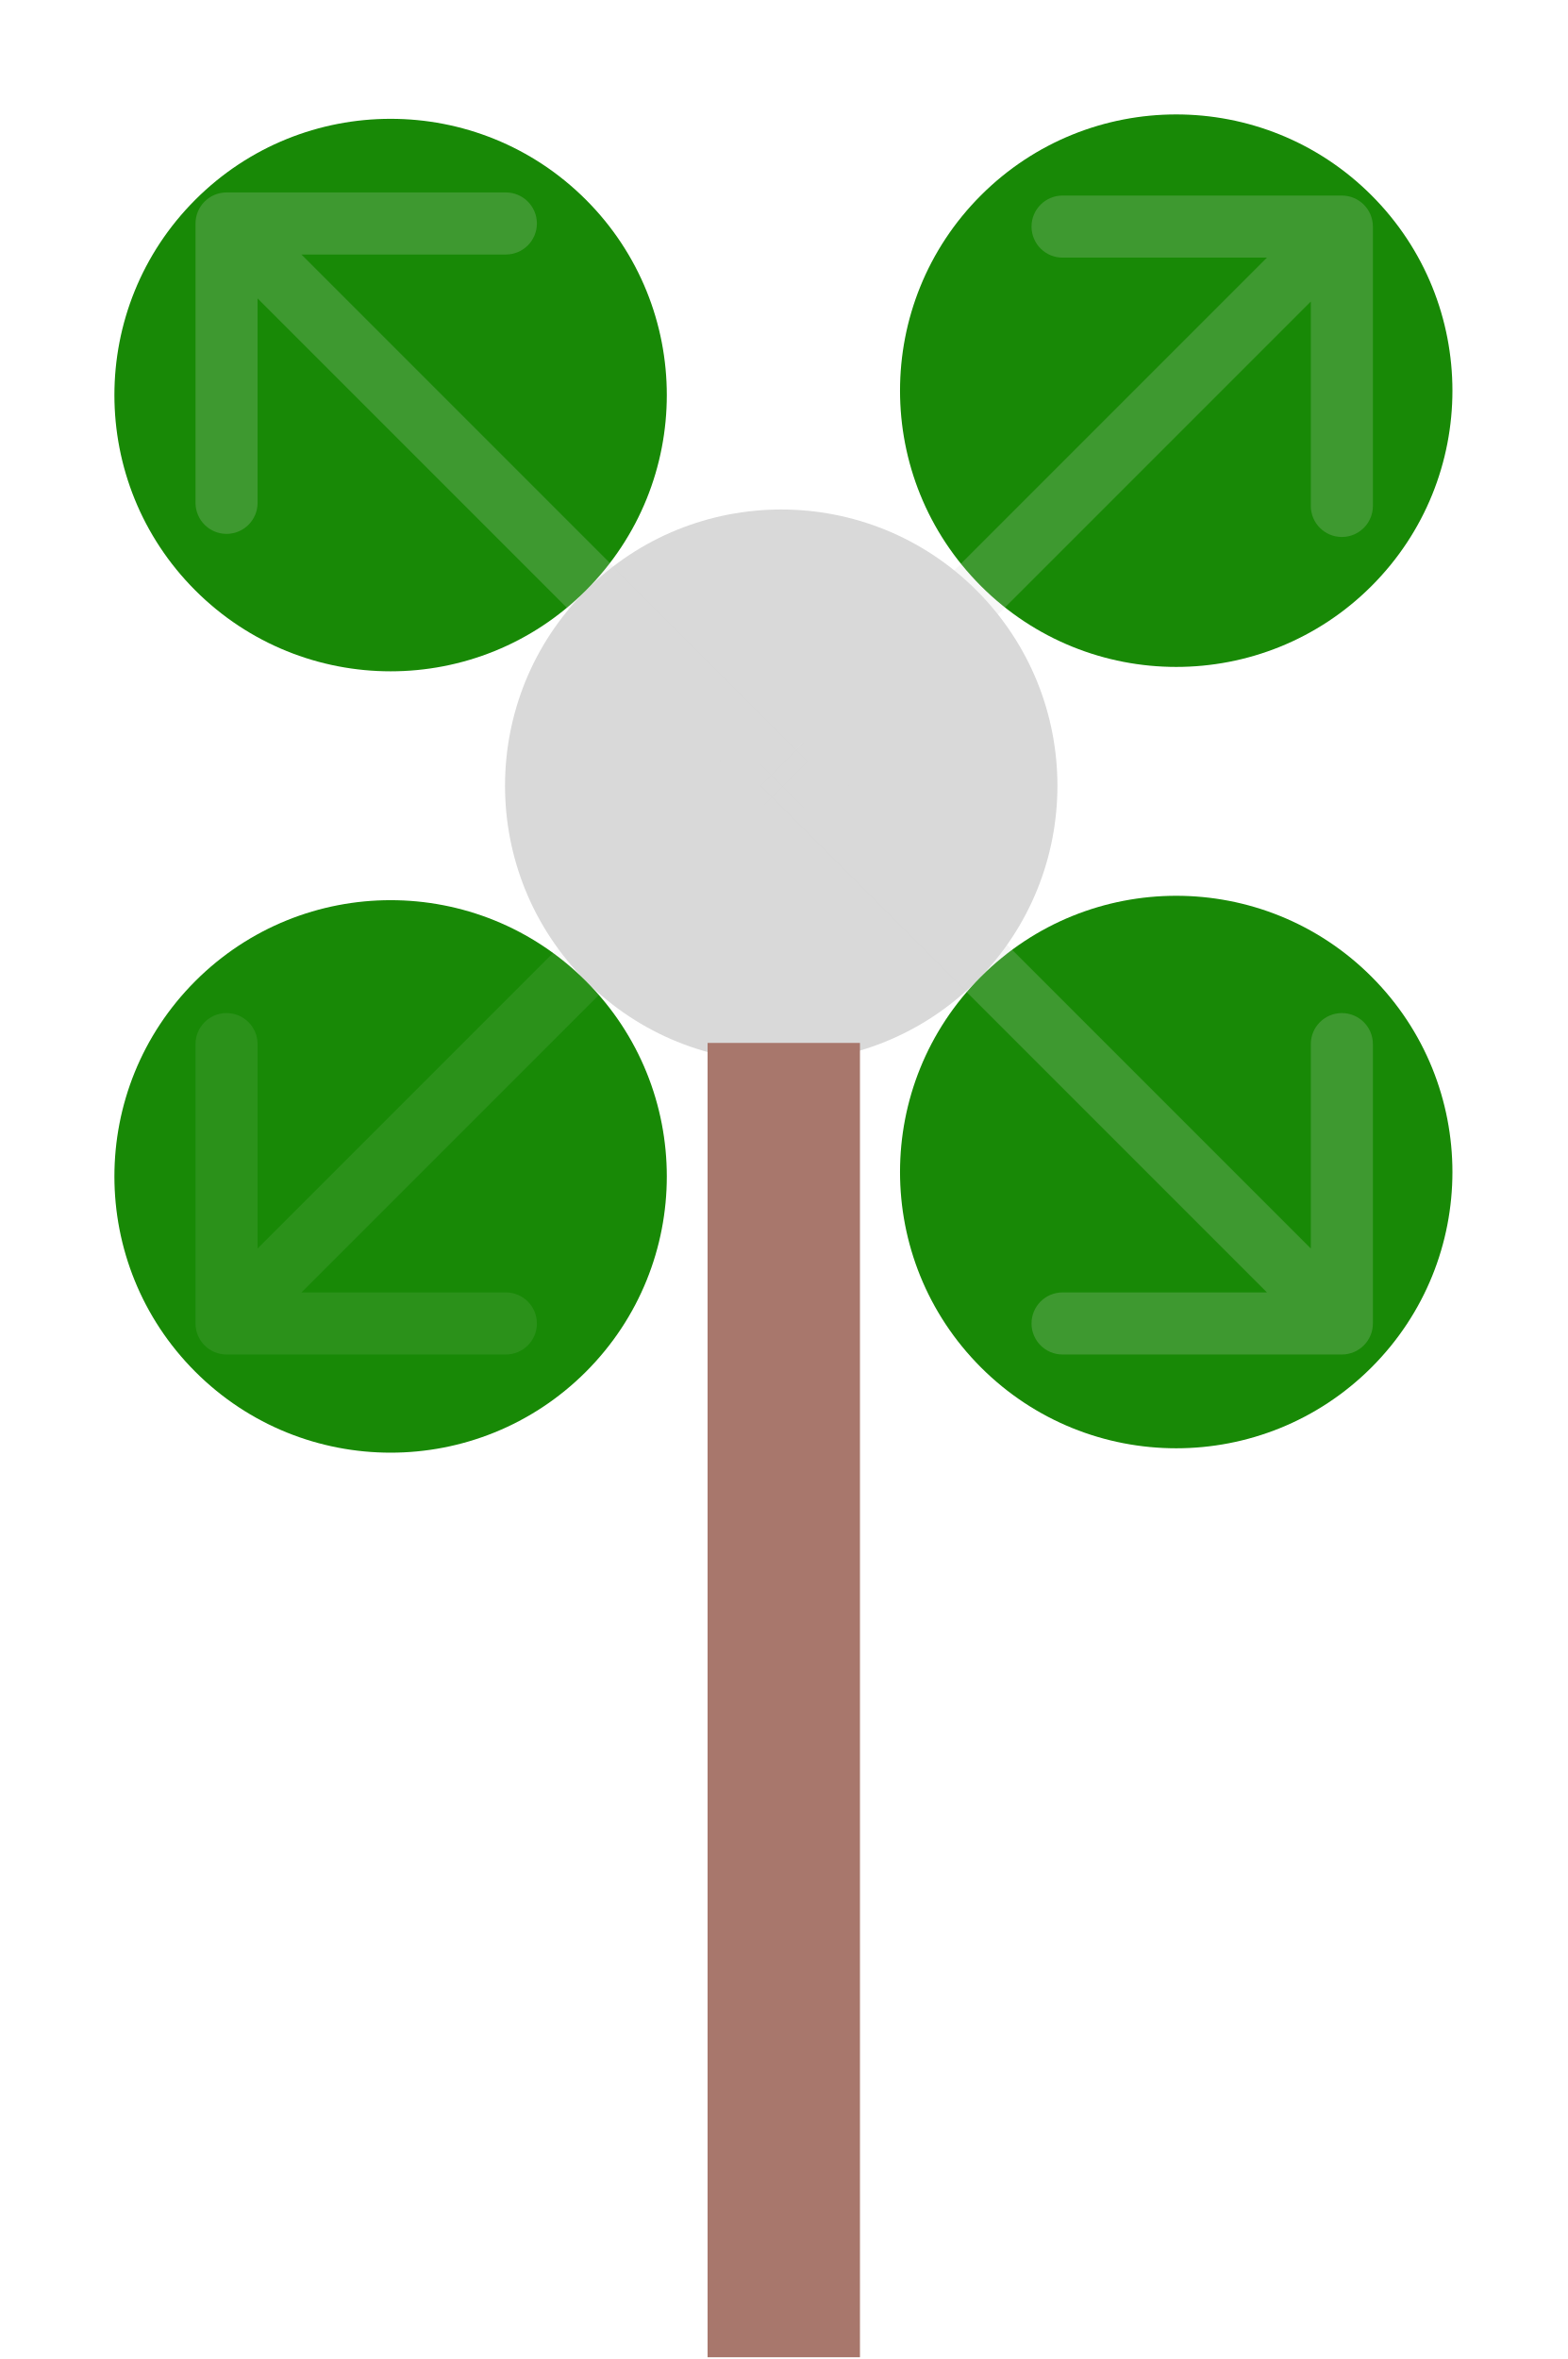
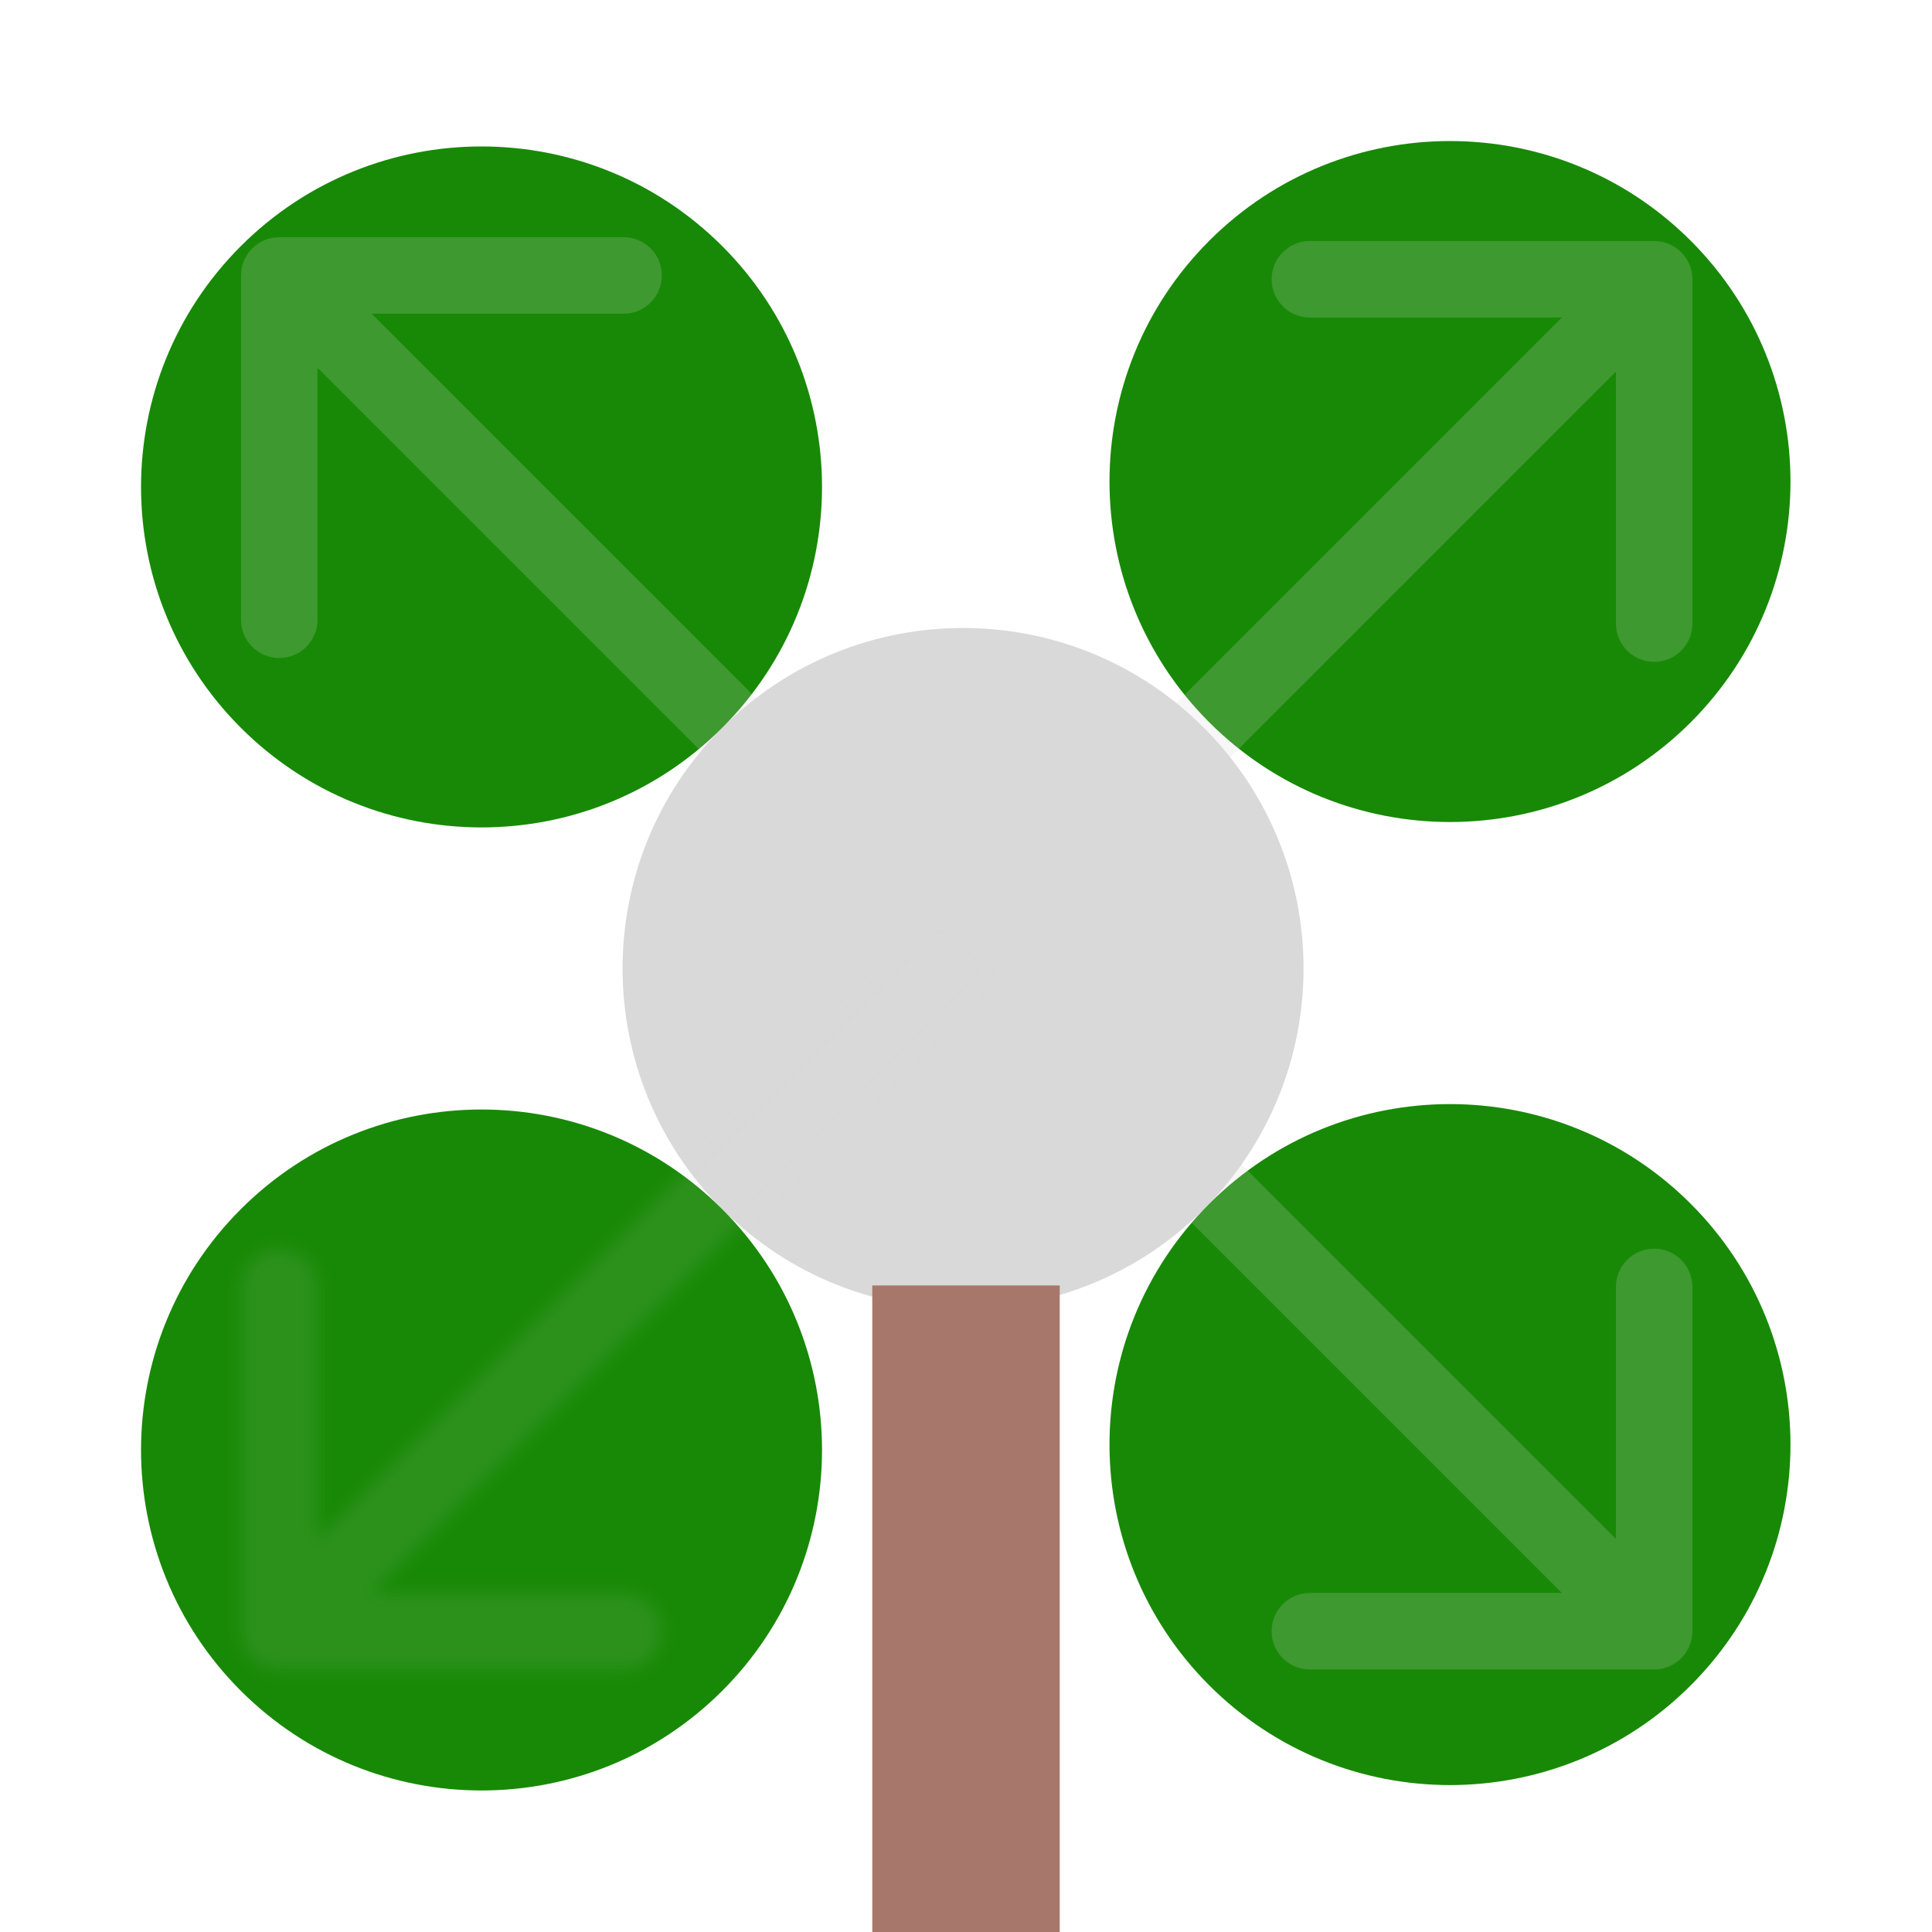
- <svg xmlns="http://www.w3.org/2000/svg" viewBox="0 0 505 760" fill="none">
+ <svg xmlns="http://www.w3.org/2000/svg" viewBox="0 0 505 505" fill="none">
  <circle cx="251.73" cy="253.144" r="89" transform="rotate(-45 251.73 253.144)" fill="#D9D9D9" />
  <circle cx="379.009" cy="377.595" r="89" transform="rotate(-45 379.009 377.595)" fill="#188906" />
  <circle cx="379.009" cy="125.865" r="89" transform="rotate(-45 379.009 125.865)" fill="#188906" />
  <circle cx="125.865" cy="379.009" r="89" transform="rotate(-45 125.865 379.009)" fill="#188906" />
  <circle cx="125.865" cy="127.279" r="89" transform="rotate(-45 125.865 127.279)" fill="#188906" />
-   <rect x="228" y="336" width="49.103" height="423.436" fill="#A8776C" />
+   <rect x="228" y="336" width="49" height="169" fill="#A8776C" />
  <path d="M442.38 73C442.38 67.477 437.903 63 432.38 63L342.38 63C336.857 63 332.38 67.477 332.38 73C332.38 78.523 336.857 83 342.38 83H422.38V163C422.38 168.523 426.857 173 432.38 173C437.903 173 442.38 168.523 442.38 163V73ZM259.071 260.451L439.451 80.071L425.309 65.929L244.929 246.309L259.071 260.451Z" fill="#D9D9D9" fill-opacity="0.2" />
  <path d="M432.38 436.38C437.903 436.38 442.38 431.903 442.38 426.38V336.38C442.38 330.857 437.903 326.38 432.38 326.38C426.857 326.38 422.38 330.857 422.38 336.38V416.38H342.38C336.857 416.38 332.38 420.857 332.38 426.38C332.38 431.903 336.857 436.38 342.38 436.38H432.38ZM244.929 253.071L425.309 433.451L439.451 419.309L259.071 238.929L244.929 253.071Z" fill="#D9D9D9" fill-opacity="0.2" />
  <g filter="url(#filter0_f_5_21)">
    <path d="M63 426.38C63 431.903 67.477 436.38 73 436.38H163C168.523 436.38 173 431.903 173 426.38C173 420.857 168.523 416.38 163 416.38H83V336.38C83 330.857 78.523 326.38 73 326.38C67.477 326.38 63 330.857 63 336.38L63 426.38ZM246.309 238.929L65.929 419.309L80.071 433.451L260.451 253.071L246.309 238.929Z" fill="#D9D9D9" fill-opacity="0.1" />
  </g>
  <path d="M73 62C67.477 62 63 66.477 63 72L63 162C63 167.523 67.477 172 73 172C78.523 172 83 167.523 83 162V82H163C168.523 82 173 77.523 173 72C173 66.477 168.523 62 163 62L73 62ZM260.451 245.309L80.071 64.929L65.929 79.071L246.309 259.451L260.451 245.309Z" fill="#D9D9D9" fill-opacity="0.2" />
  <defs>
-     <filter x="59" y="234.929" width="205.451" height="205.451" filterUnits="userSpaceOnUse" color-interpolation-filters="sRGB">
+     <filter id="filter0_f_5_21" x="59" y="234.929" width="205.451" height="205.451" filterUnits="userSpaceOnUse" color-interpolation-filters="sRGB">
      <feFlood flood-opacity="0" result="BackgroundImageFix" />
      <feBlend mode="normal" in="SourceGraphic" in2="BackgroundImageFix" result="shape" />
      <feGaussianBlur stdDeviation="2" result="effect1_foregroundBlur_5_21" />
    </filter>
  </defs>
</svg>
